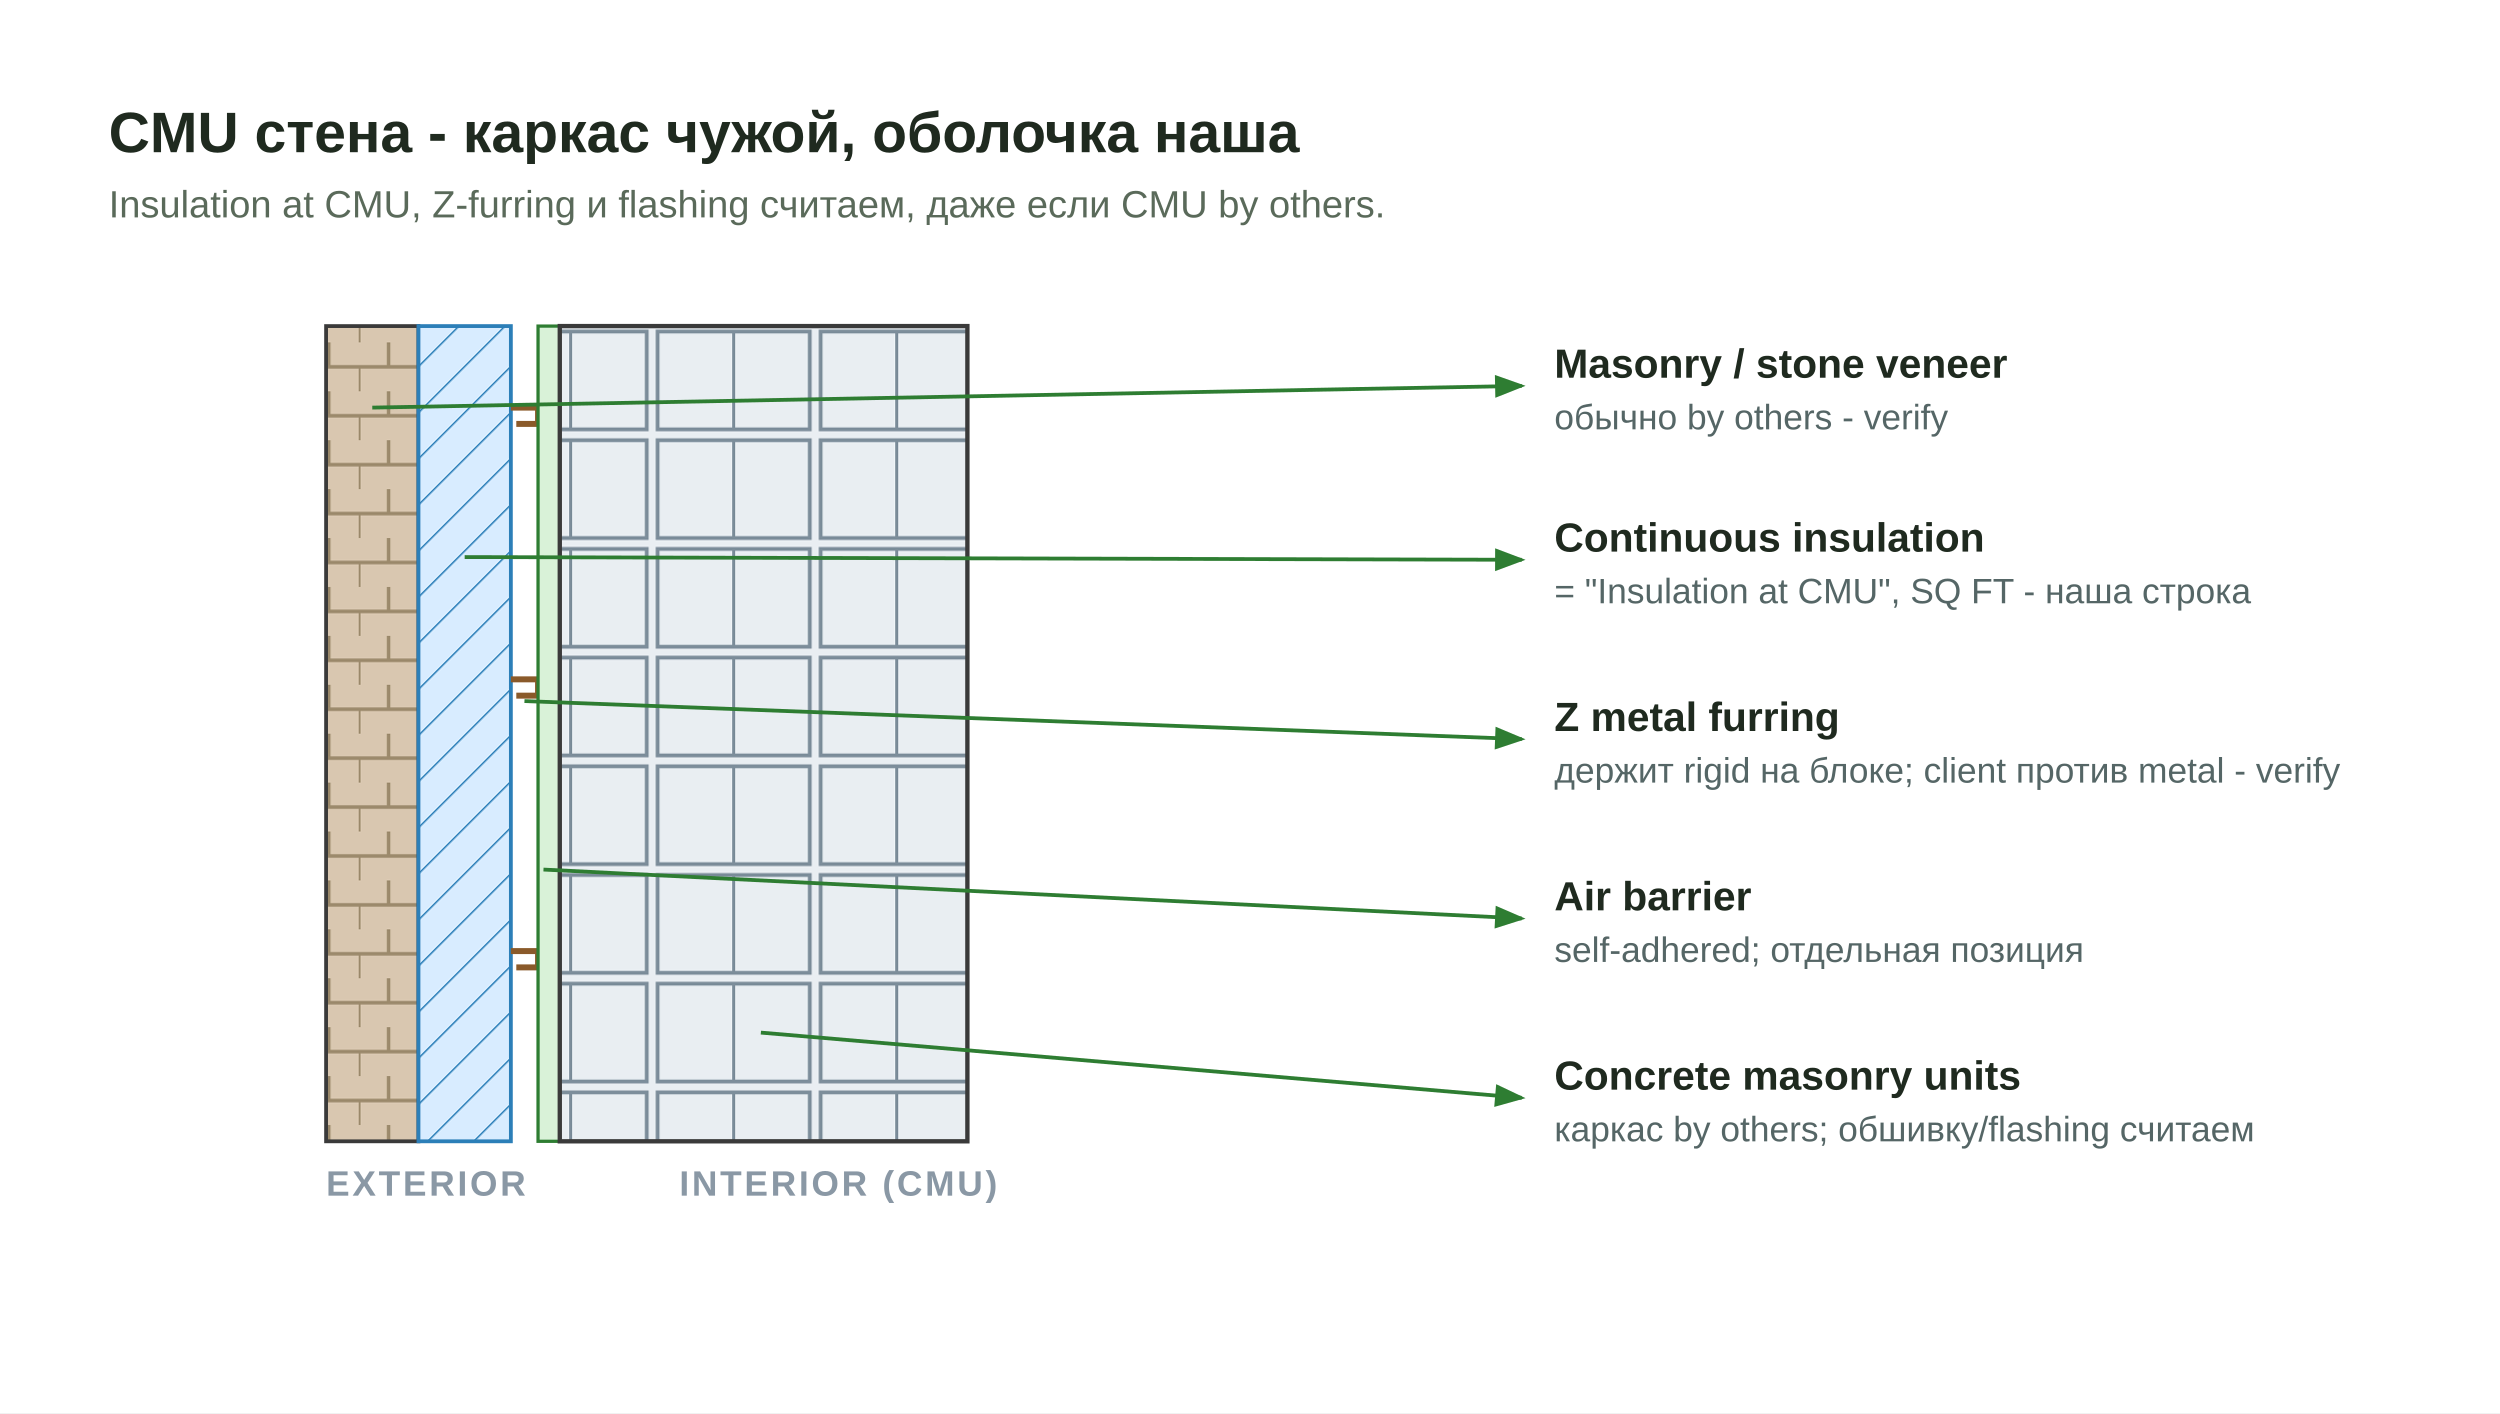
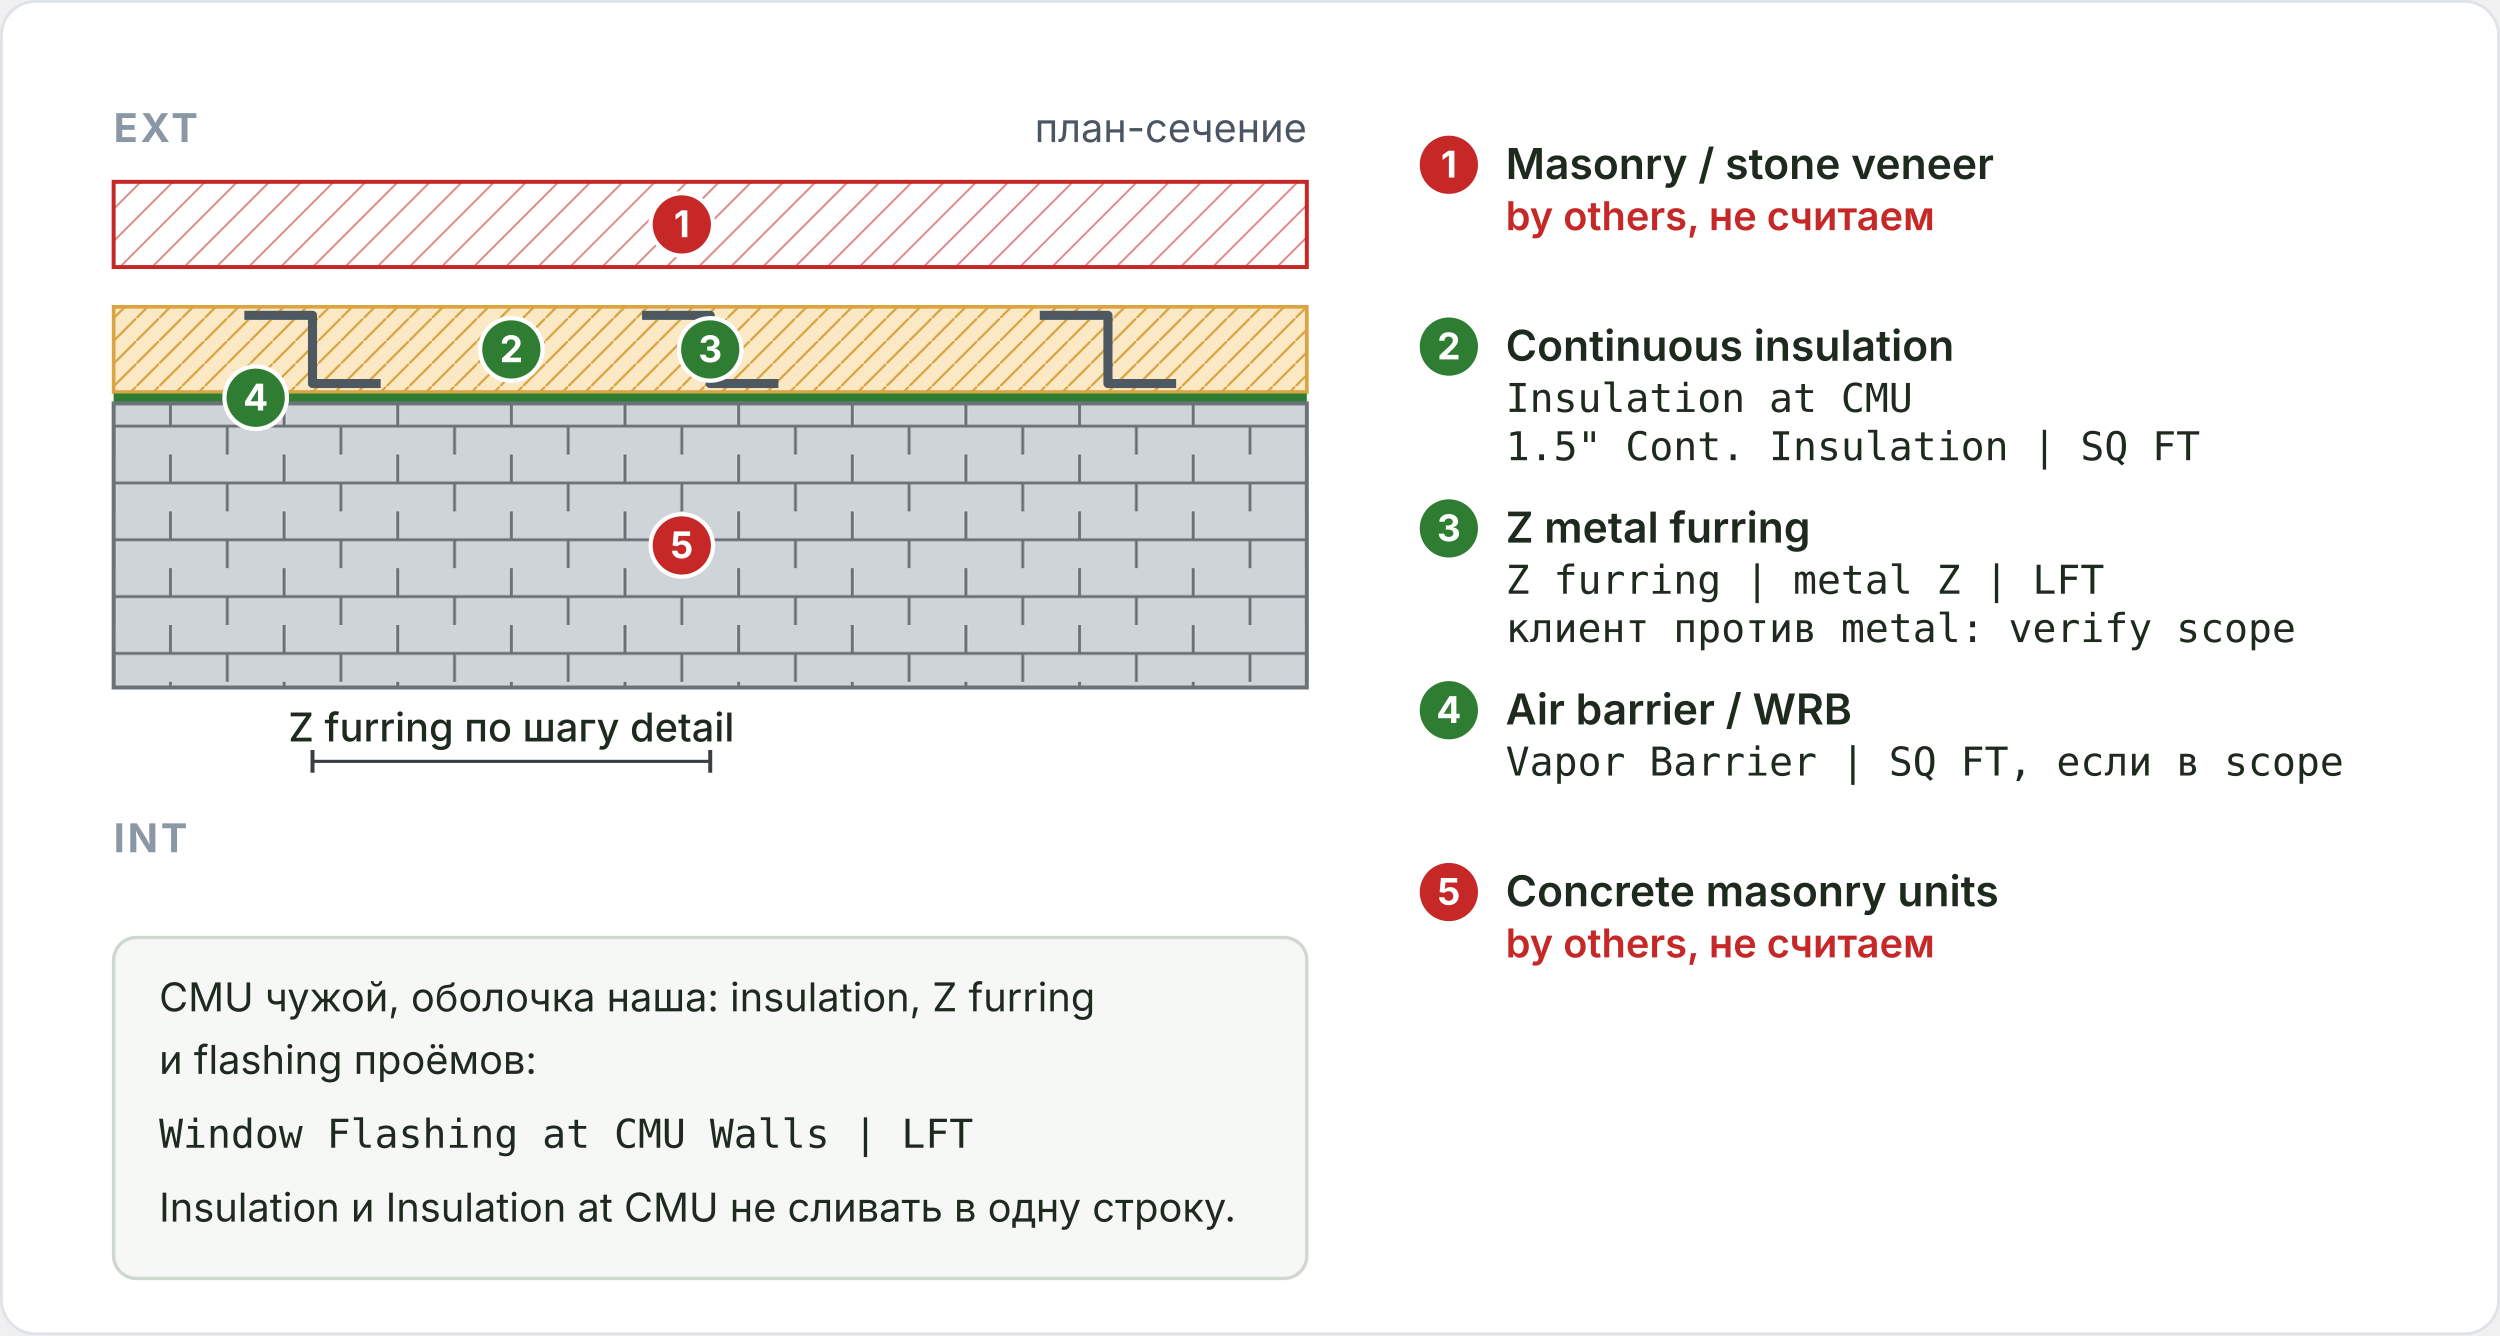
- <svg xmlns="http://www.w3.org/2000/svg" viewBox="0 0 920 520" role="img" aria-labelledby="t d">
+ <svg xmlns="http://www.w3.org/2000/svg" viewBox="0 0 880 470" role="img" aria-labelledby="t d">
  <defs>
-     <marker id="arrow" markerWidth="9" markerHeight="9" refX="7" refY="3" orient="auto" markerUnits="strokeWidth">
-       <path d="M0,0 L0,6 L8,3 z" fill="#2e7d32" />
+     <marker id="arr" markerWidth="10" markerHeight="10" refX="9" refY="5" orient="auto" markerUnits="userSpaceOnUse">
+       <path d="M0,1 L0,9 L10,5 z" fill="#2e7d32" />
    </marker>
-     <pattern id="stone" width="22" height="18" patternUnits="userSpaceOnUse">
-       <rect width="22" height="18" fill="#d9c7b0" />
-       <line x1="0" y1="9" x2="22" y2="9" stroke="#9c8a6c" stroke-width="1.3" />
-       <line x1="11" y1="0" x2="11" y2="9" stroke="#9c8a6c" stroke-width="1.3" />
-       <line x1="0" y1="9" x2="0" y2="18" stroke="#9c8a6c" stroke-width="1.3" />
+     <marker id="arrInk" markerWidth="10" markerHeight="10" refX="9" refY="5" orient="auto" markerUnits="userSpaceOnUse">
+       <path d="M0,1 L0,9 L10,5 z" fill="#3a3f44" />
+     </marker>
+     <marker id="arrRed" markerWidth="10" markerHeight="10" refX="9" refY="5" orient="auto" markerUnits="userSpaceOnUse">
+       <path d="M0,1 L0,9 L10,5 z" fill="#c62828" />
+     </marker>
+     <marker id="arrGrey" markerWidth="10" markerHeight="10" refX="9" refY="5" orient="auto" markerUnits="userSpaceOnUse">
+       <path d="M0,1 L0,9 L10,5 z" fill="#8a98a5" />
+     </marker>
+     <marker id="tick" markerWidth="8" markerHeight="8" refX="4" refY="4" orient="auto" markerUnits="userSpaceOnUse">
+       <path d="M4,0 L4,8" stroke="#3a3f44" stroke-width="1.4" />
+     </marker>
+     <pattern id="wood" width="12" height="12" patternUnits="userSpaceOnUse" patternTransform="rotate(45)">
+       <rect width="12" height="12" fill="#e9d3b0" />
+       <line x1="0" y1="0" x2="0" y2="12" stroke="#8a6a3f" stroke-width="0.9" opacity="0.55" />
    </pattern>
-     <pattern id="rigid" width="12" height="12" patternUnits="userSpaceOnUse" patternTransform="rotate(45)">
-       <rect width="12" height="12" fill="#d8ecff" />
-       <line x1="0" y1="0" x2="0" y2="12" stroke="#2c7fb8" stroke-width="1.1" />
+     <pattern id="pt" width="12" height="12" patternUnits="userSpaceOnUse" patternTransform="rotate(45)">
+       <rect width="12" height="12" fill="#cfa26a" />
+       <line x1="0" y1="0" x2="0" y2="12" stroke="#6c4b2a" stroke-width="1" opacity="0.6" />
    </pattern>
-     <pattern id="cmu" width="60" height="40" patternUnits="userSpaceOnUse">
-       <rect width="60" height="40" fill="#e9eef2" />
-       <rect x="2" y="2" width="56" height="36" fill="none" stroke="#7d8e9b" stroke-width="1.4" />
-       <line x1="30" y1="2" x2="30" y2="38" stroke="#7d8e9b" stroke-width="1.1" />
+     <pattern id="conc" width="10" height="10" patternUnits="userSpaceOnUse">
+       <rect width="10" height="10" fill="#cfd4d8" />
+       <circle cx="2.5" cy="2.5" r="1" fill="#6b7378" opacity="0.7" />
+       <circle cx="7" cy="6.5" r="1" fill="#6b7378" opacity="0.7" />
+     </pattern>
+     <pattern id="sheath" width="7" height="7" patternUnits="userSpaceOnUse">
+       <rect width="7" height="7" fill="#c9b27c" />
+       <circle cx="2" cy="2" r="0.8" fill="#7a6a3c" opacity="0.6" />
+       <circle cx="5" cy="5" r="0.8" fill="#7a6a3c" opacity="0.6" />
+     </pattern>
+     <pattern id="batt" width="20" height="16" patternUnits="userSpaceOnUse">
+       <rect width="20" height="16" fill="#fdf6e3" />
+       <path d="M0,8 Q5,0 10,8 T20,8" fill="none" stroke="#caa64a" stroke-width="1.2" />
+     </pattern>
+     <pattern id="rigid" width="8" height="8" patternUnits="userSpaceOnUse">
+       <rect width="8" height="8" fill="#fbe9c6" />
+       <path d="M0,8 L8,0" stroke="#d9a441" stroke-width="0.8" />
+     </pattern>
+     <pattern id="cmu" width="40" height="20" patternUnits="userSpaceOnUse">
+       <rect width="40" height="20" fill="#cfd4d8" />
+       <path d="M0,10 H40 M20,0 V10 M0,10 V20 M40,10 V20" stroke="#6b7378" stroke-width="1" fill="none" />
+     </pattern>
+     <pattern id="endgrain" width="6" height="6" patternUnits="userSpaceOnUse">
+       <rect width="6" height="6" fill="#e9d3b0" />
+       <path d="M0,3 H6" stroke="#8a6a3f" stroke-width="0.7" opacity="0.5" />
+     </pattern>
+     <pattern id="hatchRed" width="8" height="8" patternUnits="userSpaceOnUse" patternTransform="rotate(45)">
+       <rect width="8" height="8" fill="#fff" />
+       <line x1="0" y1="0" x2="0" y2="8" stroke="#c62828" stroke-width="1.2" opacity="0.6" />
+     </pattern>
+     <pattern id="hatchGrey" width="8" height="8" patternUnits="userSpaceOnUse" patternTransform="rotate(45)">
+       <rect width="8" height="8" fill="#f3f4f6" />
+       <line x1="0" y1="0" x2="0" y2="8" stroke="#9aa4ad" stroke-width="1" opacity="0.8" />
+     </pattern>
+     <pattern id="hatchGreen" width="8" height="8" patternUnits="userSpaceOnUse" patternTransform="rotate(45)">
+       <rect width="8" height="8" fill="#eaf5ea" />
+       <line x1="0" y1="0" x2="0" y2="8" stroke="#2e7d32" stroke-width="1.1" opacity="0.55" />
    </pattern>
    <style>
-       .ttl{font:700 21px "Segoe UI",Arial,sans-serif;fill:#1f2a1f}
-       .sub{font:400 14px "Segoe UI",Arial,sans-serif;fill:#5a6a5a}
-       .lab{font:600 15px "Segoe UI",Arial,sans-serif;fill:#1f2a1f}
-       .note{font:400 13px "Segoe UI",Arial,sans-serif;fill:#566}
-       .side{font:700 13px "Segoe UI",Arial,sans-serif;fill:#8a98a5;letter-spacing:1px}
-       .lead{stroke:#2e7d32;stroke-width:1.4;fill:none;marker-end:url(#arrow)}
+       .lab{font:600 16px Inter, "Segoe UI", Arial, sans-serif;fill:#1f2a1f}
+       .lab2{font:600 15px Inter, "Segoe UI", Arial, sans-serif;fill:#1f2a1f}
+       .h{font:700 17px Inter, "Segoe UI", Arial, sans-serif;fill:#1f2a1f}
+       .note{font:400 14px Inter, "Segoe UI", Arial, sans-serif;fill:#4b5563}
+       .ink{font:400 14px Inter, "Segoe UI", Arial, sans-serif;fill:#1f2a1f}
+       .inkb{font:700 14px Inter, "Segoe UI", Arial, sans-serif;fill:#1f2a1f}
+       .mono{font:500 14px "JetBrains Mono", Consolas, monospace;fill:#2e7d32}
+       .mono2{font:500 14px "JetBrains Mono", Consolas, monospace;fill:#1f2a1f}
+       .side{font:700 14px Inter, "Segoe UI", Arial, sans-serif;fill:#8a98a5;letter-spacing:1px}
+       .red{font:600 14px Inter, "Segoe UI", Arial, sans-serif;fill:#c62828}
+       .green{font:600 14px Inter, "Segoe UI", Arial, sans-serif;fill:#2e7d32}
+       .dimt{font:500 14px Inter, "Segoe UI", Arial, sans-serif;fill:#1f2a1f}
+       .numt{font:700 13px Inter, "Segoe UI", Arial, sans-serif;fill:#fff;text-anchor:middle}
+       .xl{font:400 14px Inter, "Segoe UI", Arial, sans-serif;fill:#1f2328}
+       .xlb{font:700 14px Inter, "Segoe UI", Arial, sans-serif;fill:#1f2328}
+       .xlh{font:400 13px Inter, "Segoe UI", Arial, sans-serif;fill:#5a6168}
    </style>
  </defs>
-   <rect width="920" height="520" fill="#ffffff" />
-   <text class="ttl" x="40" y="56">CMU стена - каркас чужой, оболочка наша</text>
-   <text class="sub" x="40" y="80">Insulation at CMU, Z-furring и flashing считаем, даже если CMU by others.</text>
-   <g>
-     <rect x="120" y="120" width="34" height="300" fill="url(#stone)" stroke="#3a3a3a" stroke-width="1.4" />
-     <rect x="154" y="120" width="34" height="300" fill="url(#rigid)" stroke="#2c7fb8" stroke-width="1.4" />
-     <path d="M188,150 h10 v6 h-8 M188,250 h10 v6 h-8 M188,350 h10 v6 h-8" fill="none" stroke="#8a5a2a" stroke-width="2.2" />
-     <rect x="198" y="120" width="8" height="300" fill="#d9f2d8" stroke="#2e7d32" stroke-width="1.2" />
-     <rect x="206" y="120" width="150" height="300" fill="url(#cmu)" stroke="#3a3a3a" stroke-width="1.6" />
-   </g>
-   <text class="side" x="120" y="440">EXTERIOR</text>
-   <text class="side" x="250" y="440">INTERIOR (CMU)</text>
-   <line class="lead" x1="137" y1="150" x2="560" y2="142" />
-   <text class="lab" x="572" y="139">Masonry / stone veneer</text>
-   <text class="note" x="572" y="158">обычно by others - verify</text>
-   <line class="lead" x1="171" y1="205" x2="560" y2="206" />
-   <text class="lab" x="572" y="203">Continuous insulation</text>
-   <text class="note" x="572" y="222">= "Insulation at CMU", SQ FT - наша строка</text>
-   <line class="lead" x1="193" y1="258" x2="560" y2="272" />
-   <text class="lab" x="572" y="269">Z metal furring</text>
-   <text class="note" x="572" y="288">держит rigid на блоке; client против metal - verify</text>
-   <line class="lead" x1="200" y1="320" x2="560" y2="338" />
-   <text class="lab" x="572" y="335">Air barrier</text>
-   <text class="note" x="572" y="354">self-adhered; отдельная позиция</text>
-   <line class="lead" x1="280" y1="380" x2="560" y2="404" />
-   <text class="lab" x="572" y="401">Concrete masonry units</text>
-   <text class="note" x="572" y="420">каркас by others; обшивку/flashing считаем</text>
+   <rect x="0.5" y="0.5" width="879" height="469" rx="12" fill="#ffffff" stroke="#dfe3e8" />
+   <text class="side" x="40" y="50">EXT</text>
+   <text class="side" x="40" y="300">INT</text>
+   <text class="note" x="460" y="50" text-anchor="end">план-сечение</text>
+   <rect x="40" y="64" width="420" height="30" fill="url(#hatchRed)" stroke="#c62828" stroke-width="1.4" />
+   <rect x="40" y="108" width="420" height="30" fill="url(#rigid)" stroke="#d9a441" stroke-width="1.3" />
+   <path d="M86,111 H110 V135 H134" fill="none" stroke="#4d5861" stroke-width="3.2" stroke-linejoin="round" />
+   <path d="M226,111 H250 V135 H274" fill="none" stroke="#4d5861" stroke-width="3.2" stroke-linejoin="round" />
+   <path d="M366,111 H390 V135 H414" fill="none" stroke="#4d5861" stroke-width="3.2" stroke-linejoin="round" />
+   <line x1="40" y1="140" x2="460" y2="140" stroke="#2e7d32" stroke-width="3" />
+   <rect x="40" y="142" width="420" height="100" fill="url(#cmu)" stroke="#6b7378" stroke-width="1.4" />
+   <line x1="110" y1="268" x2="250" y2="268" stroke="#3a3f44" stroke-width="1.1" marker-start="url(#tick)" marker-end="url(#tick)" />
+   <text class="dimt" x="180.0" y="261.0" text-anchor="middle">Z furring по шагу detail</text>
+   <circle cx="240" cy="79" r="11" fill="#c62828" stroke="#fff" stroke-width="1.5" />
+   <text class="numt" x="240" y="83.5">1</text>
+   <circle cx="180" cy="123" r="11" fill="#2e7d32" stroke="#fff" stroke-width="1.5" />
+   <text class="numt" x="180" y="127.5">2</text>
+   <circle cx="250" cy="123" r="11" fill="#2e7d32" stroke="#fff" stroke-width="1.5" />
+   <text class="numt" x="250" y="127.5">3</text>
+   <circle cx="90" cy="140" r="11" fill="#2e7d32" stroke="#fff" stroke-width="1.5" />
+   <text class="numt" x="90" y="144.5">4</text>
+   <circle cx="240" cy="192" r="11" fill="#c62828" stroke="#fff" stroke-width="1.5" />
+   <text class="numt" x="240" y="196.5">5</text>
+   <circle cx="510" cy="58" r="11" fill="#c62828" stroke="#fff" stroke-width="1.5" />
+   <text class="numt" x="510" y="62.5">1</text>
+   <text class="lab2" x="530" y="63">Masonry / stone veneer</text>
+   <text class="red" x="530" y="81">by others, не считаем</text>
+   <circle cx="510" cy="122" r="11" fill="#2e7d32" stroke="#fff" stroke-width="1.5" />
+   <text class="numt" x="510" y="126.5">2</text>
+   <text class="lab2" x="530" y="127">Continuous insulation</text>
+   <text class="mono2" x="530" y="145">Insulation at CMU</text>
+   <text class="mono2" x="530" y="162">1.5" Cont. Insulation | SQ FT</text>
+   <circle cx="510" cy="186" r="11" fill="#2e7d32" stroke="#fff" stroke-width="1.5" />
+   <text class="numt" x="510" y="190.5">3</text>
+   <text class="lab2" x="530" y="191">Z metal furring</text>
+   <text class="mono2" x="530" y="209">Z furring | metal Z | LFT</text>
+   <text class="mono2" x="530" y="226">клиент против metal: verify scope</text>
+   <circle cx="510" cy="250" r="11" fill="#2e7d32" stroke="#fff" stroke-width="1.5" />
+   <text class="numt" x="510" y="254.5">4</text>
+   <text class="lab2" x="530" y="255">Air barrier / WRB</text>
+   <text class="mono2" x="530" y="273">Vapor Barrier | SQ FT, если в scope</text>
+   <circle cx="510" cy="314" r="11" fill="#c62828" stroke="#fff" stroke-width="1.5" />
+   <text class="numt" x="510" y="318.5">5</text>
+   <text class="lab2" x="530" y="319">Concrete masonry units</text>
+   <text class="red" x="530" y="337">by others, не считаем</text>
+   <rect x="40" y="330" width="420" height="120" fill="#f6f8f6" stroke="#cfd8cf" stroke-width="1.2" rx="8" />
+   <text class="ink" x="56" y="356">CMU чужой, оболочка наша: insulation, Z furring</text>
+   <text class="ink" x="56" y="378">и flashing проёмов:</text>
+   <text class="mono2" x="56" y="404">Window Flashing at CMU Walls | LFT</text>
+   <text class="ink" x="56" y="430">Insulation и Insulation at CMU не сливать в одну строку.</text>
</svg>
